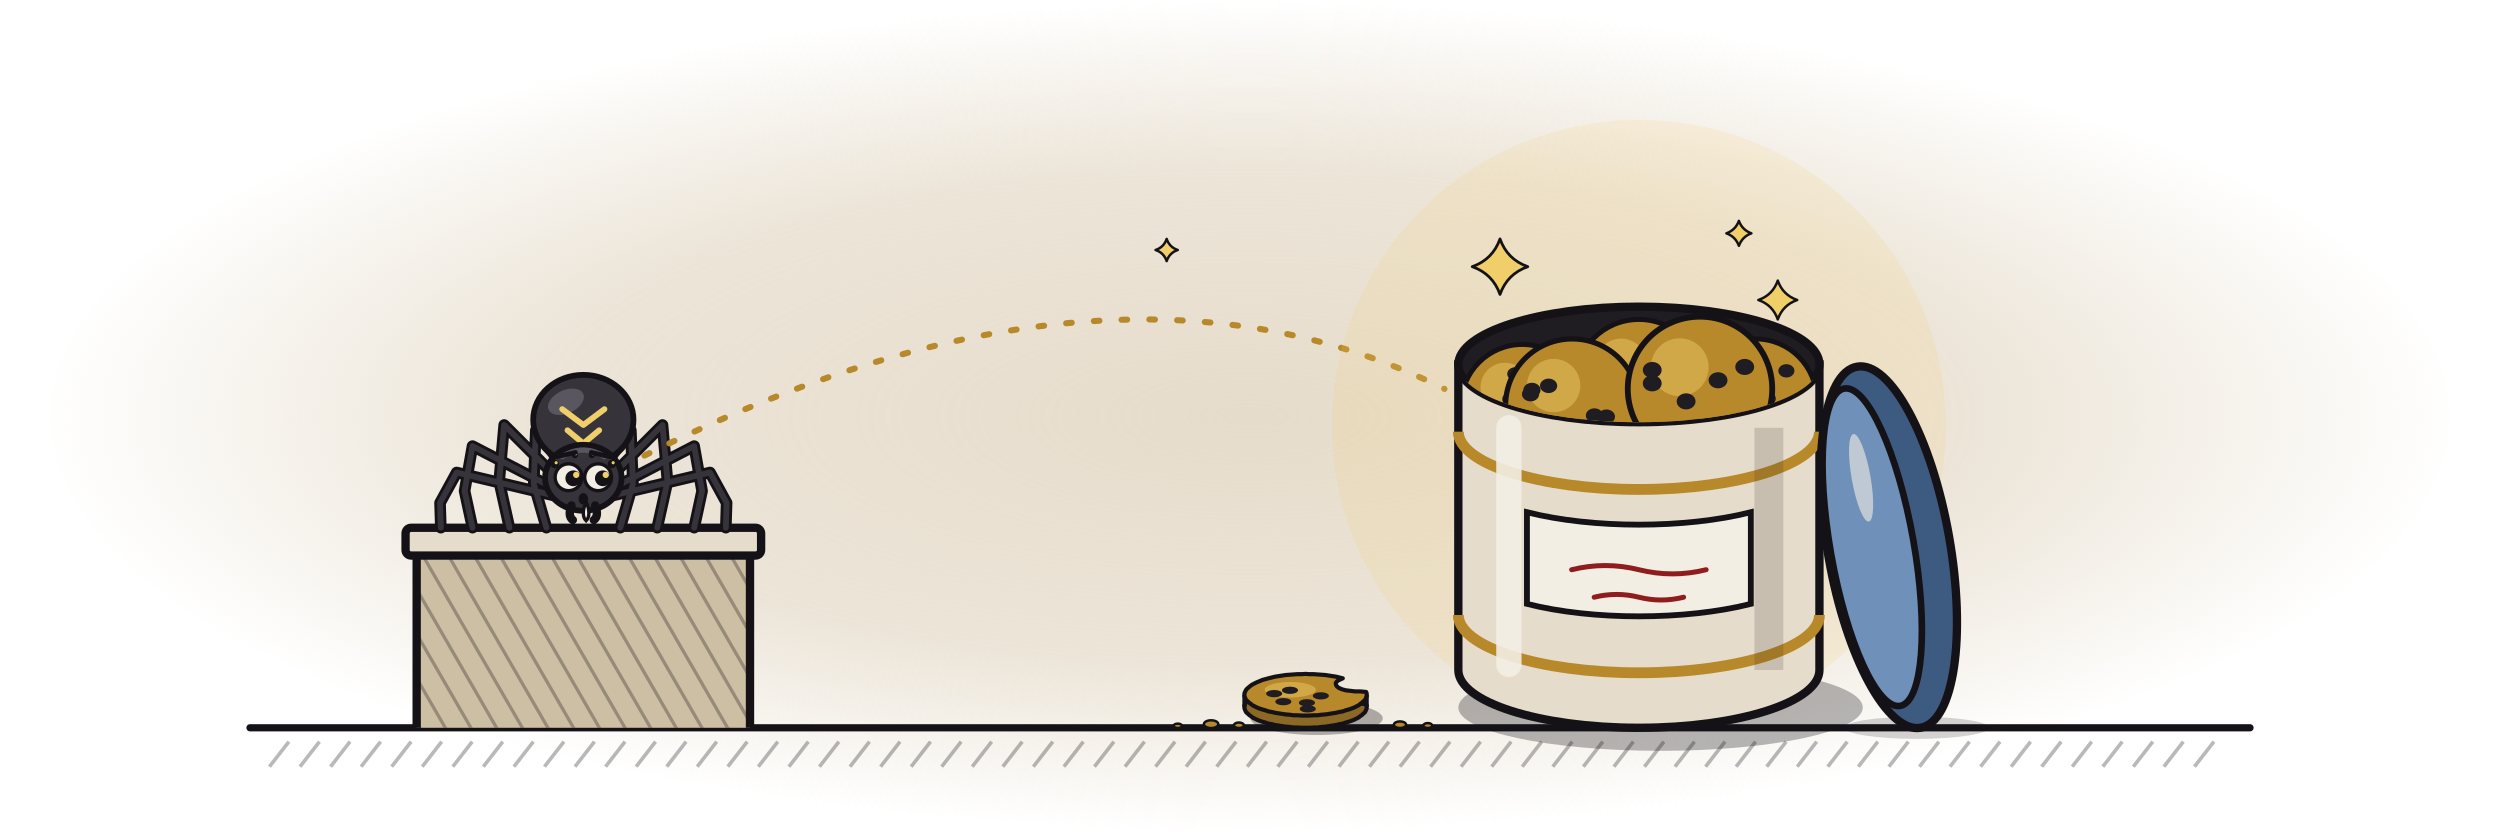
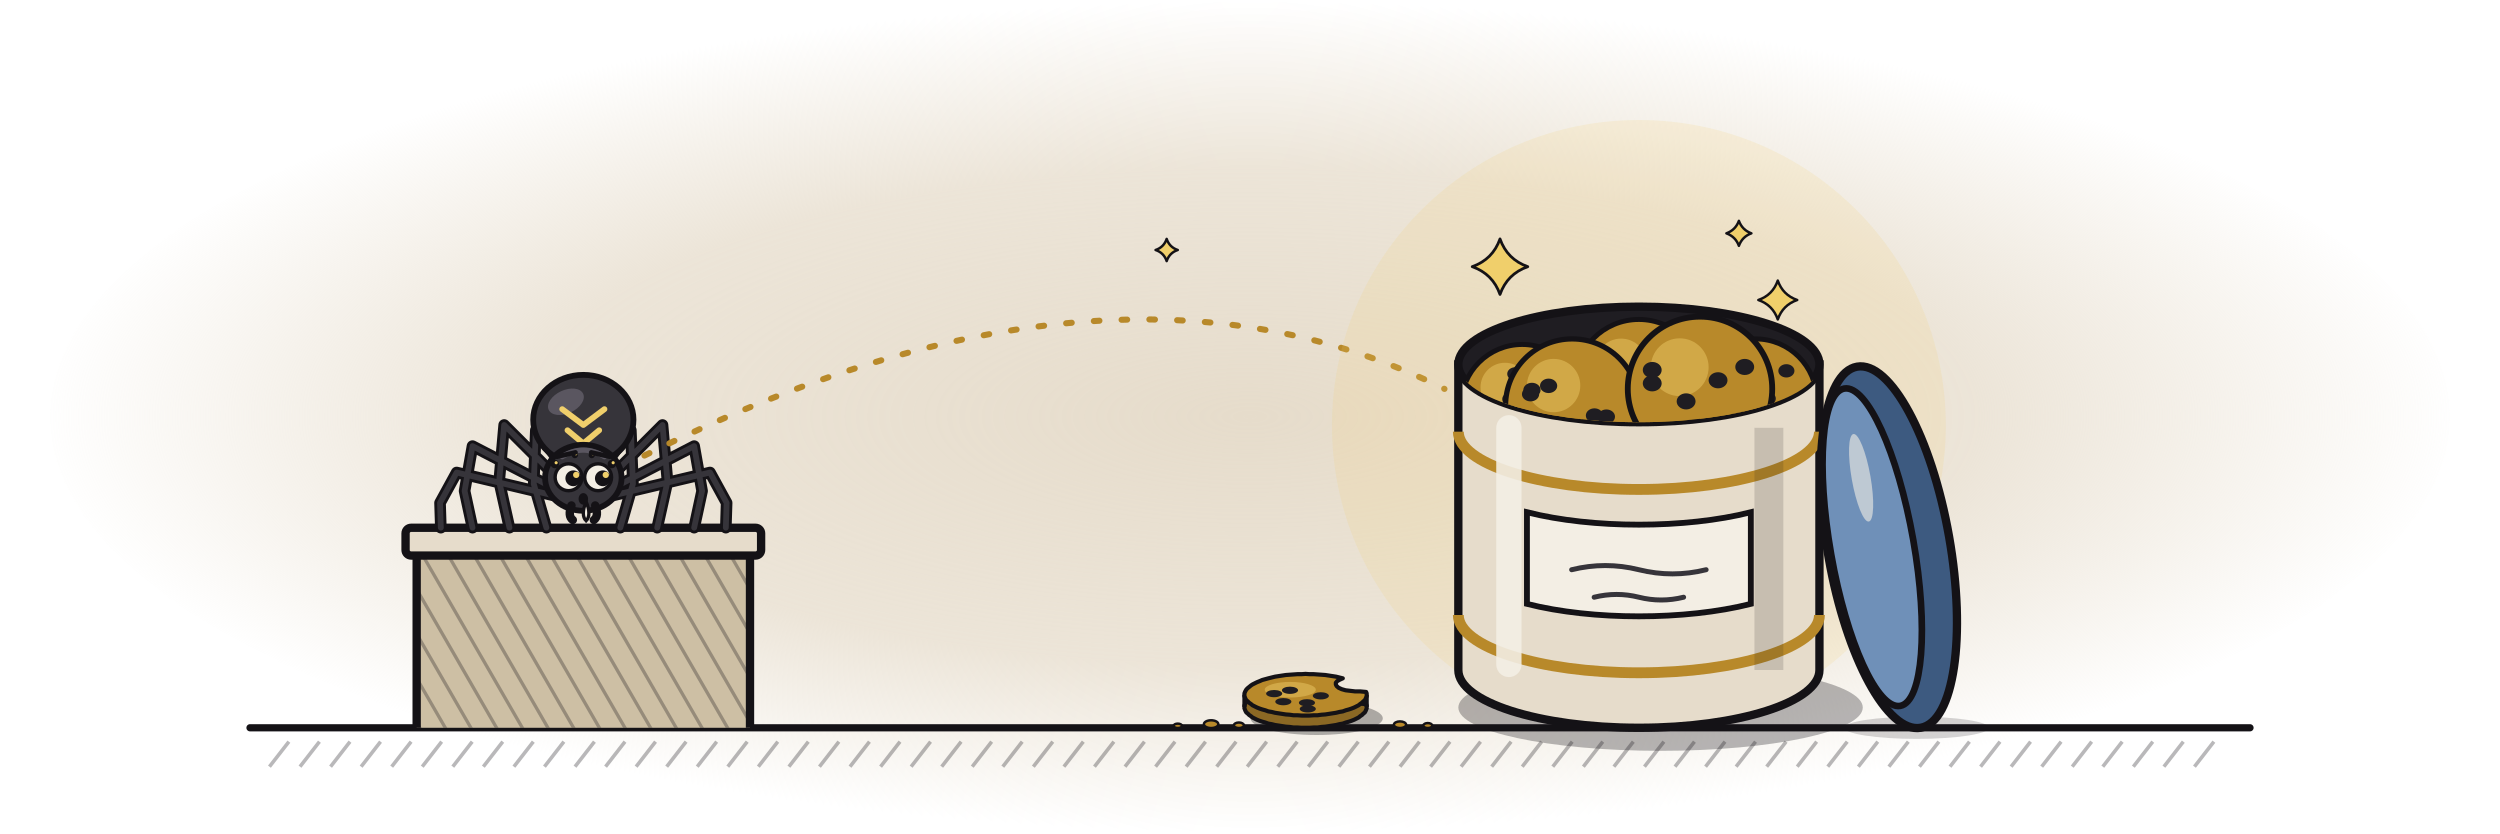
<svg xmlns="http://www.w3.org/2000/svg" viewBox="0 0 900 300" role="img" aria-label="A spider eyes an unguarded cookie tin">
  <defs>
    <radialGradient id="cw-glow" cx="50%" cy="50%" r="50%">
      <stop offset="0" stop-color="#e6dccb" />
      <stop offset=".6" stop-color="#e6dccb" stop-opacity=".75" />
      <stop offset="1" stop-color="#e6dccb" stop-opacity="0" />
    </radialGradient>
  </defs>
  <ellipse cx="450" cy="150" rx="432" ry="150" fill="url(#cw-glow)" />
  <path d="M90 262H810" stroke="#141216" stroke-width="2.6" stroke-linecap="round" />
  <path d="M104 267l-7 9M115 267l-7 9M126 267l-7 9M137 267l-7 9M148 267l-7 9M159 267l-7 9M170 267l-7 9M181 267l-7 9M192 267l-7 9M203 267l-7 9M214 267l-7 9M225 267l-7 9M236 267l-7 9M247 267l-7 9M258 267l-7 9M269 267l-7 9M280 267l-7 9M291 267l-7 9M302 267l-7 9M313 267l-7 9M324 267l-7 9M335 267l-7 9M346 267l-7 9M357 267l-7 9M368 267l-7 9M379 267l-7 9M390 267l-7 9M401 267l-7 9M412 267l-7 9M423 267l-7 9M434 267l-7 9M445 267l-7 9M456 267l-7 9M467 267l-7 9M478 267l-7 9M489 267l-7 9M500 267l-7 9M511 267l-7 9M522 267l-7 9M533 267l-7 9M544 267l-7 9M555 267l-7 9M566 267l-7 9M577 267l-7 9M588 267l-7 9M599 267l-7 9M610 267l-7 9M621 267l-7 9M632 267l-7 9M643 267l-7 9M654 267l-7 9M665 267l-7 9M676 267l-7 9M687 267l-7 9M698 267l-7 9M709 267l-7 9M720 267l-7 9M731 267l-7 9M742 267l-7 9M753 267l-7 9M764 267l-7 9M775 267l-7 9M786 267l-7 9M797 267l-7 9" stroke="#141216" stroke-width="1.3" opacity=".3" />
  <path d="M150 262V196h120v66" fill="#cdbfa4" stroke="#141216" stroke-width="3" stroke-linejoin="round" />
  <clipPath id="cw-bx">
    <rect x="150" y="196" width="120" height="66" />
  </clipPath>
  <path clip-path="url(#cw-bx)" d="M235.1 135.5L303.5 254.1M228.1 139.5L296.6 258.1M221.2 143.5L289.7 262.1M214.3 147.5L282.8 266.1M207.4 151.5L275.8 270.1M200.4 155.5L268.9 274.1M193.5 159.5L262 278.1M186.6 163.5L255 282.1M179.6 167.5L248.1 286.1M172.7 171.5L241.2 290.1M165.8 175.5L234.3 294.1M158.9 179.5L227.3 298.1M151.9 183.5L220.4 302.1M145 187.5L213.5 306.1M138.1 191.5L206.5 310.1M131.1 195.5L199.6 314.1M124.2 199.5L192.7 318.1M117.3 203.5L185.8 322.1" stroke="#141216" stroke-width="1.2" opacity="0.3" fill="none" />
  <rect x="146" y="190" width="128" height="10" rx="2" fill="#e6dccb" stroke="#141216" stroke-width="3" />
  <g transform="translate(210 172) scale(0.95 0.95)">
    <path d="M9 -6L18 -18L18.8 2.3L14 18.9M12 -2L30 -20L31.9 1.4L28 18.9M13 3L42 -12L45 5L42 18.9M10 7L48 -2L54.3 9.5L54 18.9M-9 -6L-18 -18L-18.8 2.3L-14 18.9M-12 -2L-30 -20L-31.9 1.4L-28 18.9M-13 3L-42 -12L-45 5L-42 18.9M-10 7L-48 -2L-54.3 9.5L-54 18.9" stroke="#141216" stroke-width="4.4" fill="none" stroke-linecap="round" stroke-linejoin="round" />
    <path d="M9 -6L18 -18L18.8 2.3L14 18.9M12 -2L30 -20L31.9 1.4L28 18.9M13 3L42 -12L45 5L42 18.9M10 7L48 -2L54.3 9.5L54 18.9M-9 -6L-18 -18L-18.8 2.3L-14 18.9M-12 -2L-30 -20L-31.9 1.4L-28 18.9M-13 3L-42 -12L-45 5L-42 18.9M-10 7L-48 -2L-54.3 9.5L-54 18.9" stroke="#36343a" stroke-width="2.2" fill="none" stroke-linecap="round" stroke-linejoin="round" />
    <ellipse cx="0" cy="-22" rx="19" ry="17" fill="#36343a" stroke="#141216" stroke-width="2.2" />
    <ellipse cx="-6.6" cy="-28.8" rx="7.2" ry="4.4" fill="#5a5660" transform="rotate(-25 -6.6 -28.8)" />
    <path d="M-8 -26l8 6 8-6M-6 -18l6 5 6-5" stroke="#f0cf6b" stroke-width="2.2" fill="none" stroke-linecap="round" stroke-linejoin="round" />
    <ellipse cx="0" cy="0" rx="14.5" ry="12.5" fill="#36343a" stroke="#141216" stroke-width="2.2" />
    <path d="M-8 -8q8 -5 16 0" stroke="#5a5660" stroke-width="2" fill="none" stroke-linecap="round" />
    <path d="M-4.5 10.5q-1.5 4 0.5 5.5M4.5 10.5q1.5 4 -0.5 5.5" stroke="#141216" stroke-width="3.2" fill="none" stroke-linecap="round" />
    <circle cx="-10.8" cy="-5.2" r="1.6" fill="#141216" />
    <circle cx="-10.3" cy="-5.7" r="0.6" fill="#f0cf6b" />
    <circle cx="10.8" cy="-5.2" r="1.6" fill="#141216" />
    <circle cx="11.3" cy="-5.7" r="0.6" fill="#f0cf6b" />
    <circle cx="-3.2" cy="-8.6" r="1.2" fill="#141216" />
    <circle cx="-2.8" cy="-9" r="0.5" fill="#f0cf6b" />
    <circle cx="3.2" cy="-8.6" r="1.2" fill="#141216" />
    <circle cx="3.6" cy="-9" r="0.5" fill="#f0cf6b" />
    <circle cx="-5.6" cy="-0.2" r="5.1" fill="#f3eee4" stroke="#141216" stroke-width="1.3" />
    <circle cx="-3.8" cy="0.2" r="3" fill="#141216" />
    <circle cx="-2.7" cy="-1.1" r="1.2" fill="#f0cf6b" />
    <circle cx="5.6" cy="-0.2" r="5.1" fill="#f3eee4" stroke="#141216" stroke-width="1.3" />
    <circle cx="7.4" cy="0.2" r="3" fill="#141216" />
    <circle cx="8.5" cy="-1.1" r="1.2" fill="#f0cf6b" />
    <path d="M-10 -8l7 -1.6M10 -8l-7 -1.6" stroke="#141216" stroke-width="1.8" stroke-linecap="round" />
    <ellipse cx="0" cy="8" rx="1.8" ry="2.2" fill="#141216" />
  </g>
  <path d="M211 180.5q-2 5 0 7q2 -2 0 -7z" fill="#f3eee4" stroke="#141216" stroke-width="1.2" />
  <path d="M232 164Q400 80 520 140" stroke="#b8892a" stroke-width="2.2" fill="none" stroke-linecap="round" stroke-linejoin="round" stroke-dasharray="2 8" />
  <ellipse cx="590" cy="153.2" rx="110.5" ry="110" fill="#f0cf6b" opacity=".16" />
  <ellipse cx="597.8" cy="254.7" rx="72.8" ry="15.6" fill="#141216" opacity=".3" />
  <path d="M525 131.2V241.2A65 20.8 0 0 0 655 241.2V131.2z" fill="#e6dccb" stroke="#141216" stroke-width="3" />
  <path d="M525 155.4A65 20.8 0 0 0 655 155.4M525 221.4A65 20.8 0 0 0 655 221.4" stroke="#b8892a" stroke-width="3.9" fill="none" />
  <path d="M549.7 184.4A65 20.8 0 0 0 630.3 184.4V217.4A65 20.8 0 0 1 549.7 217.4z" fill="#f3eee4" stroke="#141216" stroke-width="2.1" />
-   <path d="M565.8 205.1q12.1 -3 24.2 0t24.2 0M573.9 215q8.1 -2 16.1 0t16.1 0" stroke="#8f1d1d" stroke-width="1.8" fill="none" stroke-linecap="round" />
+   <path d="M565.8 205.1q12.1 -3 24.2 0t24.2 0M573.9 215q8.1 -2 16.1 0t16.1 0" stroke="#36343a" stroke-width="1.8" fill="none" stroke-linecap="round" />
  <path d="M543.2 154V239.2" stroke="#f3eee4" stroke-width="9.1" opacity=".9" stroke-linecap="round" />
  <path d="M636.8 154V241.2" stroke="#141216" stroke-width="10.4" opacity=".15" />
  <ellipse cx="590" cy="131.2" rx="65" ry="20.8" fill="#1f1d22" stroke="#141216" stroke-width="3" />
  <clipPath id="cw-in">
    <path d="M525 131.2A65 20.8 0 0 0 655 131.2V0H525z" />
  </clipPath>
  <g clip-path="url(#cw-in)">
    <circle cx="548" cy="146" r="22" fill="#b8892a" stroke="#141216" stroke-width="1.8" />
    <circle cx="541.8" cy="139.4" r="8.8" fill="#f0cf6b" opacity=".45" />
    <ellipse cx="548.3" cy="150.4" rx="2.9" ry="2.4" fill="#1f1d22" />
    <ellipse cx="543.3" cy="161.4" rx="2.9" ry="2.4" fill="#1f1d22" />
    <ellipse cx="545.5" cy="134.6" rx="2.9" ry="2.4" fill="#1f1d22" />
    <ellipse cx="552.2" cy="130.4" rx="2.9" ry="2.4" fill="#1f1d22" />
    <ellipse cx="543.7" cy="143.7" rx="2.9" ry="2.4" fill="#1f1d22" />
    <ellipse cx="541.7" cy="149.1" rx="2.9" ry="2.4" fill="#1f1d22" />
    <circle cx="632" cy="144" r="22" fill="#b8892a" stroke="#141216" stroke-width="1.8" />
    <circle cx="625.8" cy="137.4" r="8.8" fill="#f0cf6b" opacity=".45" />
    <ellipse cx="632.4" cy="149.5" rx="2.9" ry="2.4" fill="#1f1d22" />
    <ellipse cx="636.4" cy="143.5" rx="2.9" ry="2.4" fill="#1f1d22" />
    <ellipse cx="625.6" cy="149.8" rx="2.9" ry="2.4" fill="#1f1d22" />
    <ellipse cx="634.6" cy="158.9" rx="2.9" ry="2.4" fill="#1f1d22" />
    <ellipse cx="636.8" cy="146.9" rx="2.9" ry="2.4" fill="#1f1d22" />
    <ellipse cx="643.1" cy="133.5" rx="2.9" ry="2.4" fill="#1f1d22" />
    <circle cx="590" cy="138" r="23" fill="#b8892a" stroke="#141216" stroke-width="1.8" />
    <circle cx="583.6" cy="131.1" r="9.2" fill="#f0cf6b" opacity=".45" />
    <ellipse cx="591.2" cy="154.1" rx="3" ry="2.5" fill="#1f1d22" />
    <ellipse cx="577.6" cy="127.4" rx="3" ry="2.5" fill="#1f1d22" />
    <ellipse cx="604.7" cy="142.7" rx="3" ry="2.5" fill="#1f1d22" />
    <ellipse cx="586.6" cy="142" rx="3" ry="2.5" fill="#1f1d22" />
    <ellipse cx="605.5" cy="145.1" rx="3" ry="2.5" fill="#1f1d22" />
    <ellipse cx="601.1" cy="136" rx="3" ry="2.5" fill="#1f1d22" />
    <circle cx="566" cy="146" r="24" fill="#b8892a" stroke="#141216" stroke-width="1.9" />
    <circle cx="559.3" cy="138.8" r="9.6" fill="#f0cf6b" opacity=".45" />
    <ellipse cx="567" cy="159.2" rx="3.1" ry="2.6" fill="#1f1d22" />
    <ellipse cx="551.5" cy="140.4" rx="3.1" ry="2.6" fill="#1f1d22" />
    <ellipse cx="578.3" cy="150" rx="3.1" ry="2.6" fill="#1f1d22" />
    <ellipse cx="574" cy="149.6" rx="3.1" ry="2.6" fill="#1f1d22" />
    <ellipse cx="551" cy="141.9" rx="3.1" ry="2.6" fill="#1f1d22" />
    <ellipse cx="557.5" cy="138.9" rx="3.1" ry="2.6" fill="#1f1d22" />
    <circle cx="612" cy="140" r="26" fill="#b8892a" stroke="#141216" stroke-width="2.1" />
    <circle cx="604.7" cy="132.2" r="10.4" fill="#f0cf6b" opacity=".45" />
    <ellipse cx="613.2" cy="156.9" rx="3.4" ry="2.9" fill="#1f1d22" />
    <ellipse cx="628.1" cy="132.1" rx="3.4" ry="2.9" fill="#1f1d22" />
    <ellipse cx="607" cy="144.5" rx="3.4" ry="2.9" fill="#1f1d22" />
    <ellipse cx="618.5" cy="136.9" rx="3.4" ry="2.9" fill="#1f1d22" />
    <ellipse cx="594.8" cy="133.2" rx="3.4" ry="2.9" fill="#1f1d22" />
    <ellipse cx="594.8" cy="138" rx="3.4" ry="2.9" fill="#1f1d22" />
  </g>
  <ellipse cx="690" cy="262" rx="26" ry="4" fill="#141216" opacity="0.18" />
  <ellipse cx="680" cy="197" rx="22" ry="66" fill="#3d5a80" stroke="#141216" stroke-width="3" transform="rotate(-10 680 197)" />
  <ellipse cx="674" cy="197" rx="15" ry="58" fill="#6f90b8" stroke="#141216" stroke-width="2.4" transform="rotate(-10 674 197)" />
  <ellipse cx="670" cy="172" rx="3.4" ry="16" fill="#f3eee4" opacity=".6" transform="rotate(-10 670 172)" />
  <ellipse cx="474" cy="258.6" rx="23.8" ry="6" fill="#141216" opacity=".32" />
  <g fill="#b8892a">
    <path d="M491.8,253.5 492,254 492,254.5 492,255 491.8,255.5 491.6,256 491.3,256.5 490.8,256.9 490.3,257.4 489.7,257.8 489.1,258.3 488.3,258.7 487.5,259.1 486.5,259.5 485.6,259.8 484.5,260.1 483.4,260.5 482.2,260.7 481,261 479.7,261.2 478.4,261.4 477.1,261.6 475.7,261.7 474.3,261.9 472.9,261.9 471.4,262 470,262 468.6,262 467.1,261.9 465.7,261.9 464.3,261.7 462.9,261.6 461.6,261.4 460.3,261.2 459,261 457.8,260.7 456.6,260.5 455.5,260.1 454.4,259.8 453.5,259.5 452.5,259.1 451.7,258.7 450.9,258.3 450.3,257.8 449.7,257.4 449.2,256.9 448.7,256.5 448.4,256 448.2,255.5 448,255 448,254.5 448,254 448.2,253.5 448.4,253.1 448.7,252.6 449.2,252.1 449.7,251.7 450.3,251.2 450.9,250.8 451.7,250.4 452.5,250 453.5,249.6 454.4,249.2 455.5,248.9 456.6,248.6 457.8,248.3 459,248 460.3,247.8 461.6,247.6 462.9,247.4 464.3,247.3 465.7,247.2 467.1,247.1 468.6,247.1 470,247 471.4,247.1 472.9,247.1 474.3,247.2 475.7,247.3 477.1,247.4 478.4,247.6 479.7,247.8 481,248 482.2,248.3 483.4,248.6 482.3,249.1 481.4,249.6 480.9,250.2 480.9,250.8 481.2,251.4 481.9,252 483,252.5 484.4,252.9 486.1,253.1 487.8,253.3 489.6,253.3z" />
    <rect x="448" y="250.1" width="44" height="4.4" />
  </g>
  <g fill="#141216" opacity=".28">
    <path d="M491.8,253.5 492,254 492,254.5 492,255 491.8,255.5 491.6,256 491.3,256.5 490.8,256.9 490.3,257.4 489.7,257.8 489.1,258.3 488.3,258.7 487.5,259.1 486.5,259.5 485.6,259.8 484.5,260.1 483.4,260.5 482.2,260.7 481,261 479.7,261.2 478.4,261.4 477.1,261.6 475.7,261.7 474.3,261.9 472.9,261.9 471.4,262 470,262 468.6,262 467.1,261.9 465.7,261.9 464.3,261.7 462.9,261.6 461.6,261.4 460.3,261.2 459,261 457.8,260.7 456.6,260.5 455.5,260.1 454.4,259.8 453.5,259.5 452.5,259.1 451.7,258.7 450.9,258.3 450.3,257.8 449.7,257.4 449.2,256.9 448.7,256.5 448.4,256 448.2,255.5 448,255 448,254.5 448,254 448.2,253.5 448.4,253.1 448.7,252.6 449.2,252.1 449.7,251.7 450.3,251.2 450.9,250.8 451.7,250.4 452.5,250 453.5,249.6 454.4,249.2 455.5,248.9 456.6,248.6 457.8,248.3 459,248 460.3,247.8 461.6,247.6 462.9,247.4 464.3,247.3 465.7,247.2 467.1,247.1 468.6,247.1 470,247 471.4,247.1 472.9,247.1 474.3,247.2 475.7,247.3 477.1,247.4 478.4,247.6 479.7,247.8 481,248 482.2,248.3 483.4,248.6 482.3,249.1 481.4,249.6 480.9,250.2 480.9,250.8 481.2,251.4 481.9,252 483,252.5 484.4,252.9 486.1,253.1 487.8,253.3 489.6,253.3z" />
    <rect x="448" y="250.1" width="44" height="4.4" />
  </g>
  <path d="M491.8,253.5 492,254 492,254.5 492,255 491.8,255.5 491.6,256 491.3,256.5 490.8,256.9 490.3,257.4 489.7,257.8 489.1,258.3 488.3,258.7 487.5,259.1 486.5,259.5 485.6,259.8 484.5,260.1 483.4,260.5 482.2,260.7 481,261 479.7,261.2 478.4,261.4 477.1,261.6 475.7,261.7 474.3,261.9 472.9,261.9 471.4,262 470,262 468.6,262 467.1,261.9 465.7,261.9 464.3,261.7 462.9,261.6 461.6,261.4 460.3,261.2 459,261 457.8,260.7 456.6,260.5 455.5,260.1 454.4,259.8 453.5,259.5 452.5,259.1 451.7,258.7 450.9,258.3 450.3,257.8 449.7,257.4 449.2,256.9 448.7,256.5 448.4,256 448.2,255.5 448,255 448,254.5 448,254 448.2,253.5 448.4,253.1 448.7,252.6 449.2,252.1 449.7,251.7 450.3,251.2 450.9,250.8 451.7,250.4 452.5,250 453.5,249.6 454.4,249.2 455.5,248.9 456.6,248.6 457.8,248.3 459,248 460.3,247.8 461.6,247.6 462.9,247.4 464.3,247.3 465.7,247.2 467.1,247.1 468.6,247.1 470,247 471.4,247.1 472.9,247.1 474.3,247.2 475.7,247.3 477.1,247.4 478.4,247.6 479.7,247.8 481,248 482.2,248.3 483.4,248.6 482.3,249.1 481.4,249.6 480.9,250.2 480.9,250.8 481.2,251.4 481.9,252 483,252.5 484.4,252.9 486.1,253.1 487.8,253.3 489.6,253.3z" fill="none" stroke="#141216" stroke-width="1.5" />
  <path d="M448 250.1v4.4M492 250.1v4.4" stroke="#141216" stroke-width="1.5" />
  <path d="M491.8,249.1 492,249.6 492,250.1 492,250.6 491.8,251.1 491.6,251.6 491.3,252.1 490.8,252.5 490.3,253 489.7,253.4 489.1,253.9 488.3,254.3 487.5,254.7 486.5,255.1 485.6,255.4 484.5,255.7 483.4,256.1 482.2,256.3 481,256.6 479.7,256.8 478.4,257 477.1,257.2 475.7,257.3 474.3,257.5 472.9,257.5 471.4,257.6 470,257.6 468.6,257.6 467.1,257.5 465.7,257.5 464.3,257.3 462.9,257.2 461.6,257 460.3,256.8 459,256.6 457.8,256.3 456.6,256.1 455.5,255.7 454.4,255.4 453.5,255.1 452.5,254.7 451.7,254.3 450.9,253.9 450.3,253.4 449.7,253 449.2,252.5 448.7,252.1 448.4,251.6 448.2,251.1 448,250.6 448,250.1 448,249.6 448.2,249.1 448.4,248.7 448.7,248.2 449.2,247.7 449.7,247.3 450.3,246.8 450.9,246.4 451.7,246 452.5,245.6 453.5,245.2 454.4,244.8 455.5,244.5 456.6,244.2 457.8,243.9 459,243.6 460.3,243.4 461.6,243.2 462.9,243 464.3,242.9 465.7,242.8 467.1,242.7 468.6,242.7 470,242.6 471.4,242.7 472.9,242.7 474.3,242.8 475.7,242.9 477.1,243 478.4,243.2 479.7,243.4 481,243.6 482.2,243.9 483.4,244.2 482.3,244.7 481.4,245.2 480.9,245.8 480.9,246.4 481.2,247 481.9,247.6 483,248.1 484.4,248.5 486.1,248.7 487.8,248.9 489.6,248.9z" fill="#b8892a" stroke="#141216" stroke-width="1.5" stroke-linejoin="round" />
  <ellipse cx="464.5" cy="248.3" rx="9.2" ry="2.8" fill="#f0cf6b" opacity=".45" />
  <ellipse cx="470.5" cy="253" rx="2.9" ry="1.3" fill="#1f1d22" />
  <ellipse cx="475.5" cy="250.5" rx="2.9" ry="1.3" fill="#1f1d22" />
  <ellipse cx="462" cy="252.6" rx="2.9" ry="1.3" fill="#1f1d22" />
  <ellipse cx="458.7" cy="249.7" rx="2.9" ry="1.3" fill="#1f1d22" />
  <ellipse cx="464.4" cy="248.5" rx="2.9" ry="1.3" fill="#1f1d22" />
  <ellipse cx="470.8" cy="255.2" rx="2.9" ry="1.3" fill="#1f1d22" />
  <ellipse cx="436" cy="260.7" rx="2.6" ry="1.4" fill="#b8892a" stroke="#141216" stroke-width=".9" />
  <ellipse cx="446" cy="261.1" rx="1.8" ry="1" fill="#b8892a" stroke="#141216" stroke-width=".9" />
  <ellipse cx="504" cy="260.9" rx="2.2" ry="1.2" fill="#b8892a" stroke="#141216" stroke-width=".9" />
  <ellipse cx="514" cy="261.2" rx="1.6" ry="0.9" fill="#b8892a" stroke="#141216" stroke-width=".9" />
  <ellipse cx="424" cy="261.3" rx="1.5" ry="0.8" fill="#b8892a" stroke="#141216" stroke-width=".9" />
  <path d="M540 86Q542.6 93.4 550 96Q542.6 98.6 540 106Q537.4 98.6 530 96Q537.4 93.4 540 86z" fill="#f0cf6b" stroke="#141216" stroke-width="1" stroke-linejoin="round" />
  <path d="M640 101Q641.8 106.2 647 108Q641.8 109.8 640 115Q638.2 109.8 633 108Q638.2 106.2 640 101z" fill="#f0cf6b" stroke="#141216" stroke-width="0.9" stroke-linejoin="round" />
  <path d="M626 79.5Q627.2 82.8 630.5 84Q627.2 85.2 626 88.5Q624.8 85.2 621.5 84Q624.8 82.8 626 79.5z" fill="#f0cf6b" stroke="#141216" stroke-width="0.9" stroke-linejoin="round" />
  <path d="M420 86Q421 89 424 90Q421 91 420 94Q419 91 416 90Q419 89 420 86z" fill="#f0cf6b" stroke="#141216" stroke-width="0.9" stroke-linejoin="round" />
</svg>
